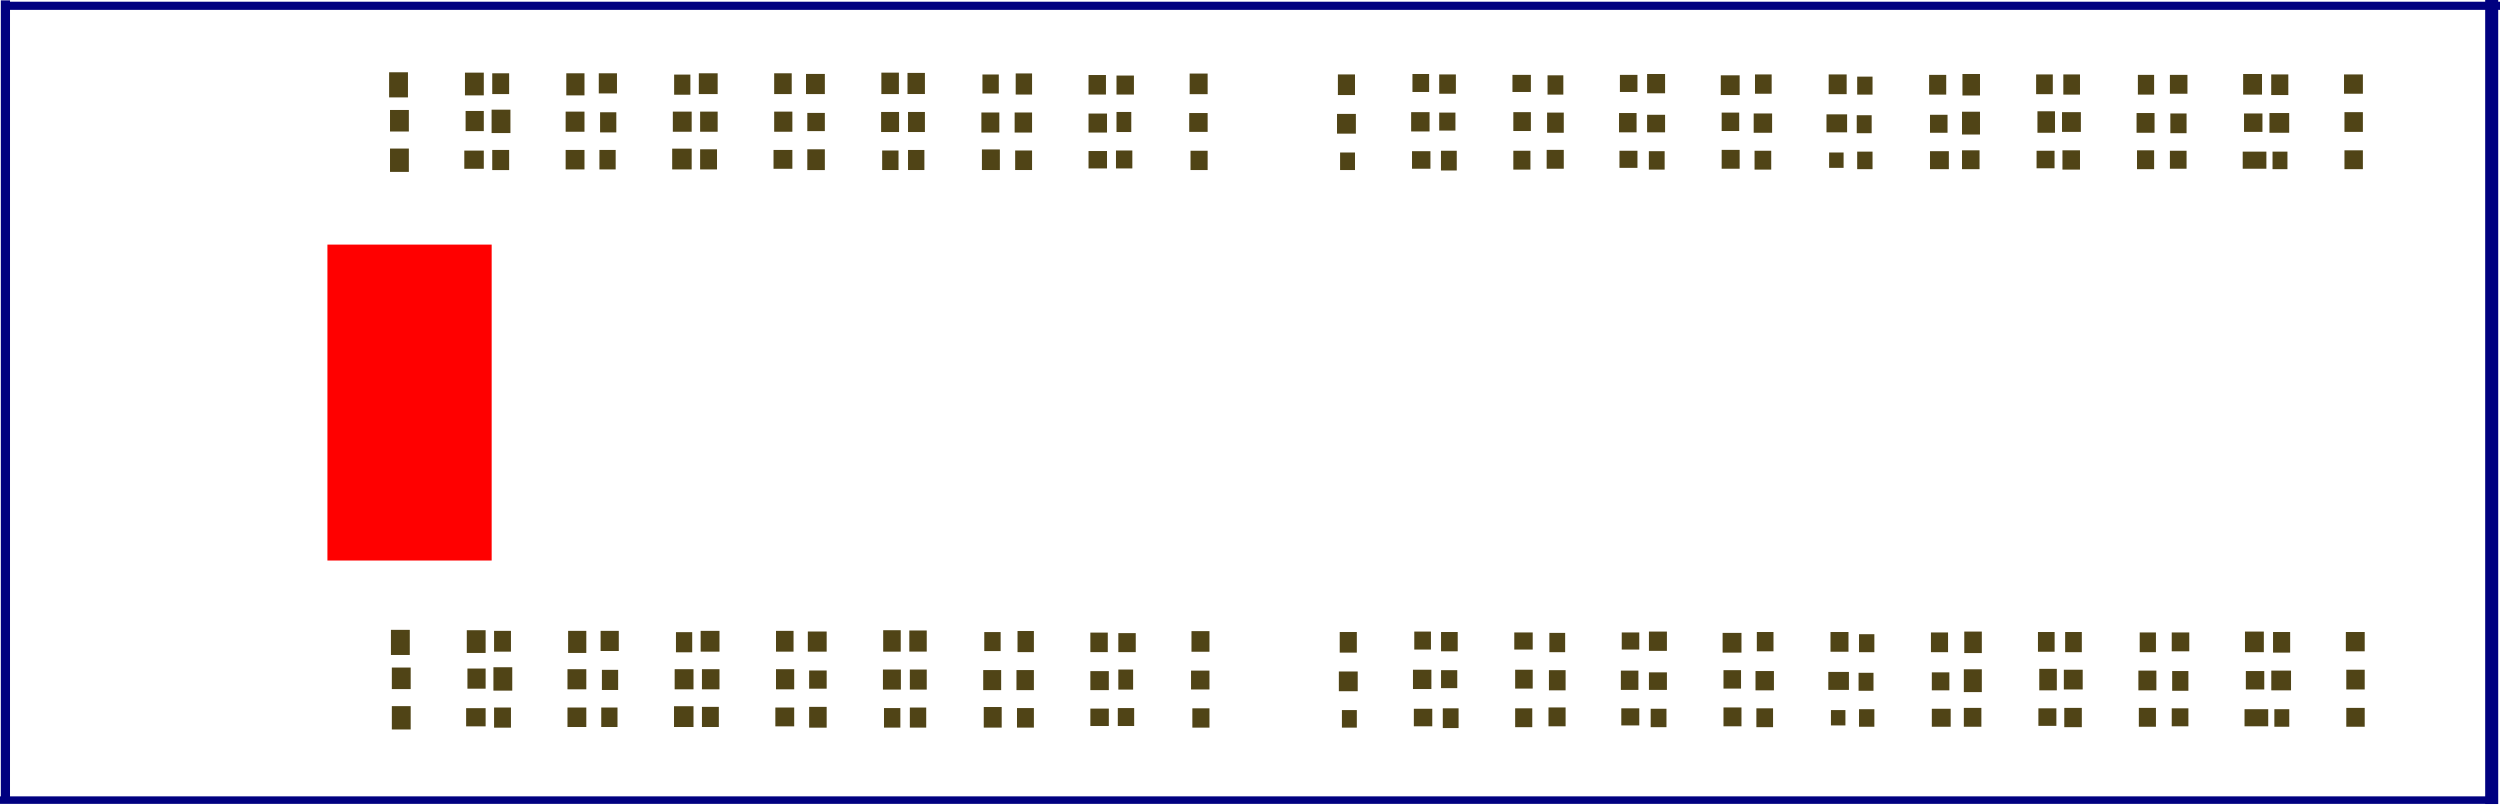
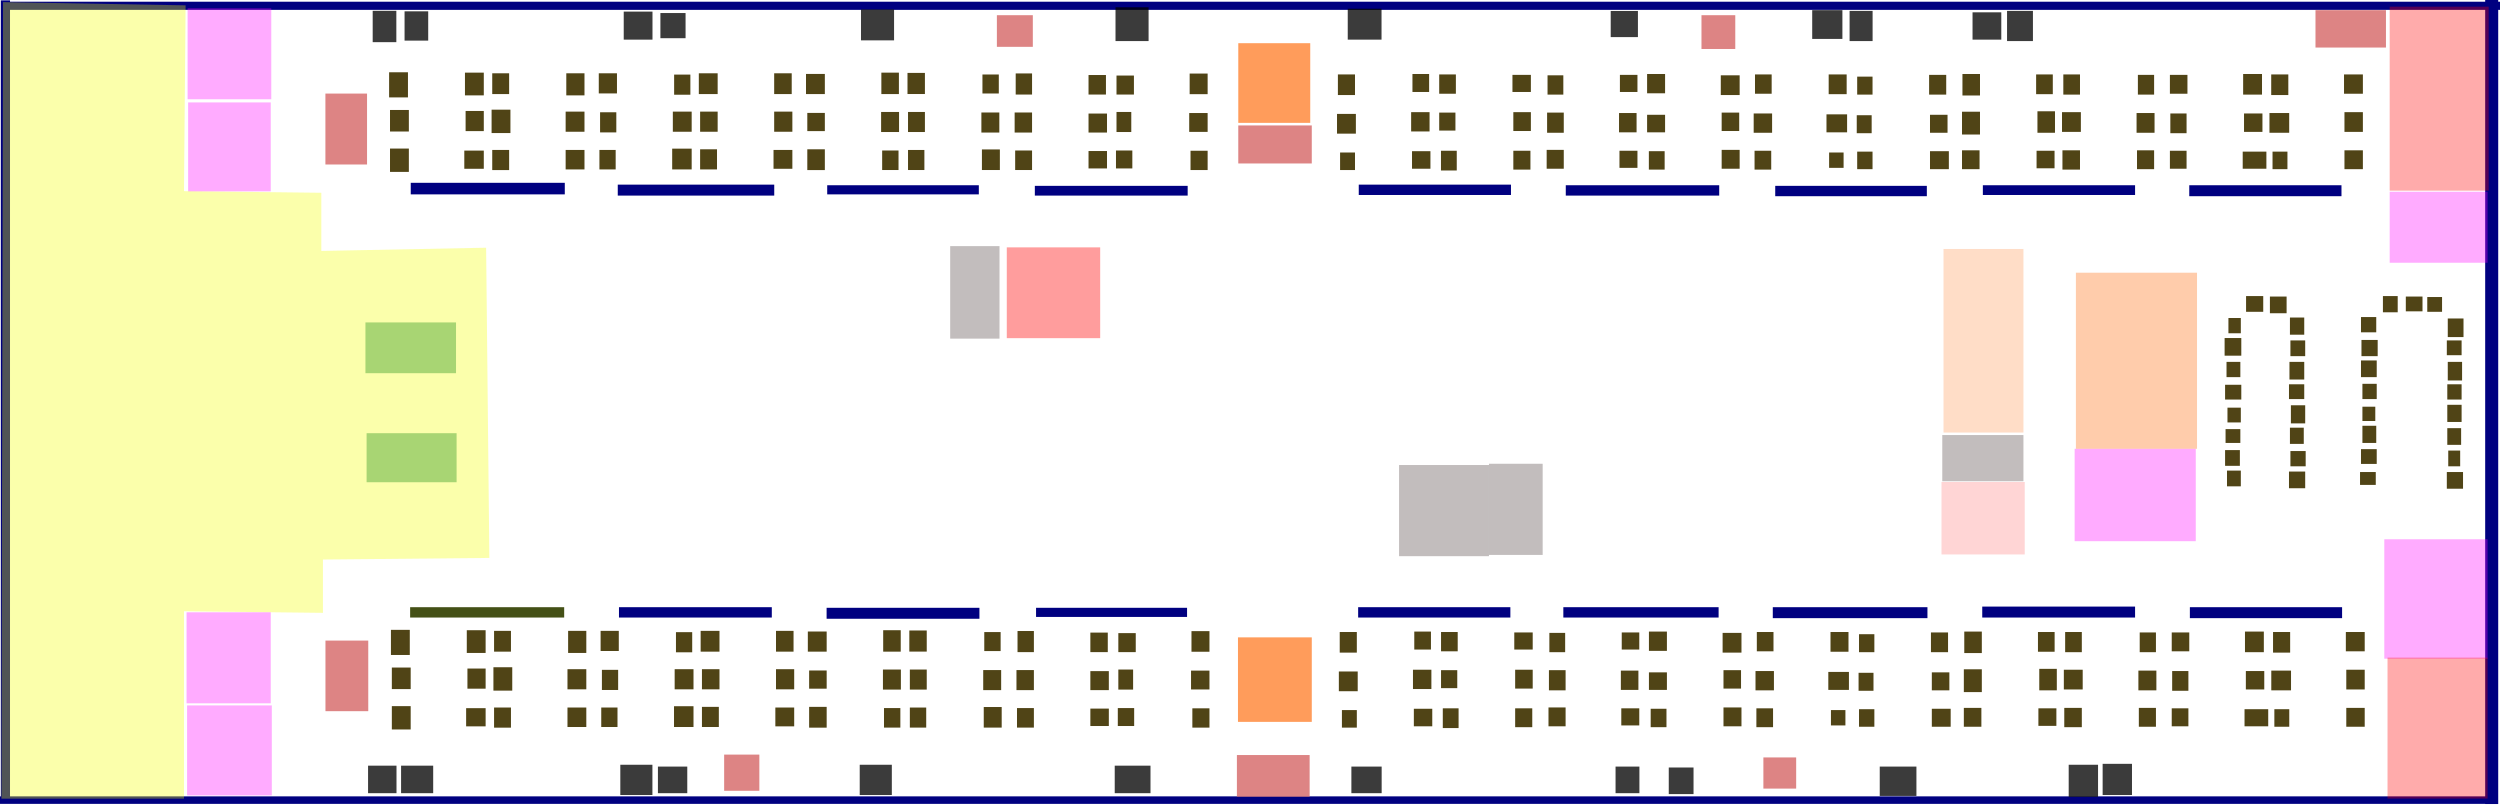
<svg xmlns="http://www.w3.org/2000/svg" version="1.1" id="svg1" width="2999.391" height="964.632" viewBox="0 0 2999.391 964.632">
  <defs id="defs1" />
  <g id="layer1" transform="translate(-386,-309.5576)">
-     <rect style="fill:#504416" id="rect1" width="22.613" height="30.151" x="852.836" y="396.267" />
-     <rect style="fill:#504416" id="rect2" width="22.613" height="25.844" x="853.913" y="441.494" />
-     <rect style="fill:#504416" id="rect3" width="22.613" height="27.997" x="853.913" y="487.797" />
-     <rect style="fill:#ff0000" id="BILIARD" width="197.057" height="379.038" x="778.827" y="603.016" />
-     <rect style="fill:#504416" id="rect4" width="22.602" height="27.278" x="943.834" y="396.706" />
-     <rect style="fill:#504416" id="rect5" width="21.823" height="24.161" x="944.613" y="442.69" />
-     <rect style="fill:#504416" id="rect6" width="23.382" height="21.823" x="943.054" y="490.232" />
-     <rect style="fill:#504416" id="rect7" width="20.264" height="24.94" x="976.568" y="397.486" />
-     <rect style="fill:#504416" id="rect8" width="22.602" height="28.058" x="975.789" y="441.131" />
-     <rect style="fill:#504416" id="rect9" width="20.264" height="24.161" x="976.568" y="489.453" />
-     <rect style="fill:#504416" id="rect10" width="21.823" height="26.499" x="1065.418" y="397.486" />
-     <rect style="fill:#504416" id="rect11" width="22.602" height="24.161" x="1064.638" y="443.469" />
-     <rect style="fill:#504416" id="rect12" width="22.602" height="23.382" x="1064.638" y="489.453" />
-     <rect style="fill:#504416" id="rect13" width="21.823" height="24.161" x="1104.387" y="397.486" />
-     <rect style="fill:#504416" id="rect14" width="19.485" height="24.161" x="1105.946" y="444.249" />
-     <rect style="fill:#504416" id="rect15" width="19.485" height="23.382" x="1105.166" y="489.453" />
-     <rect style="fill:#504416" id="rect16" width="19.485" height="24.161" x="1194.795" y="399.045" />
-     <rect style="fill:#504416" id="rect17" width="22.602" height="24.161" x="1193.237" y="443.469" />
-     <rect style="fill:#504416" id="rect18" width="23.382" height="24.94" x="1192.457" y="487.894" />
-     <rect style="fill:#504416" id="rect19" width="22.602" height="24.94" x="1224.412" y="397.486" />
-     <rect style="fill:#504416" id="rect20" width="21.043" height="24.161" x="1225.971" y="443.469" />
-     <rect style="fill:#504416" id="rect21" width="20.264" height="24.161" x="1225.971" y="488.674" />
-     <rect style="fill:#504416" id="rect22" width="21.043" height="24.94" x="1314.821" y="397.486" />
-     <rect style="fill:#504416" id="rect23" width="21.823" height="24.161" x="1314.821" y="443.469" />
-     <rect style="fill:#504416" id="rect24" width="22.602" height="22.602" x="1314.041" y="489.453" />
-     <rect style="fill:#504416" id="rect25" width="22.602" height="24.161" x="1353.01" y="398.265" />
-     <rect style="fill:#504416" id="rect26" width="21.043" height="21.823" x="1354.569" y="445.028" />
-     <rect style="fill:#504416" id="rect27" width="21.043" height="24.94" x="1354.569" y="488.674" />
-     <rect style="fill:#504416" id="rect28" width="21.043" height="25.72" x="1443.419" y="396.706" />
-     <rect style="fill:#504416" id="rect32" width="21.53" height="24.062" x="1443.115" y="443.889" />
-     <rect style="fill:#504416" id="rect33" width="19.63" height="23.429" x="1444.381" y="490.115" />
-     <rect style="fill:#504416" id="rect34" width="20.896" height="25.329" x="1474.776" y="397.031" />
-     <rect style="fill:#504416" id="rect35" width="20.263" height="24.062" x="1475.409" y="443.889" />
-     <rect style="fill:#504416" id="rect36" width="19.63" height="24.062" x="1475.409" y="489.481" />
-     <rect style="fill:#504416" id="rect37" width="19.63" height="22.796" x="1564.694" y="398.93" />
-     <rect style="fill:#504416" id="rect38" width="21.53" height="24.062" x="1563.427" y="444.522" />
-     <rect style="fill:#504416" id="rect39" width="21.53" height="24.696" x="1564.061" y="488.848" />
+     <rect style="fill:#504416" id="rect1" width="22.613" height="30.151" x="852.836" y="396.267">
+       </rect>
+     <rect style="fill:#504416" id="rect2" width="22.613" height="25.844" x="853.913" y="441.494">
+       </rect>
+     <rect style="fill:#504416" id="rect3" width="22.613" height="27.997" x="853.913" y="487.797">
+       </rect>
+     <rect style="fill:#504416" id="rect4" width="22.602" height="27.278" x="943.834" y="396.706">
+       </rect>
+     <rect style="fill:#504416" id="rect5" width="21.823" height="24.161" x="944.613" y="442.69">
+       </rect>
+     <rect style="fill:#504416" id="rect6" width="23.382" height="21.823" x="943.054" y="490.232">
+       </rect>
+     <rect style="fill:#504416" id="rect7" width="20.264" height="24.94" x="976.568" y="397.486">
+       </rect>
+     <rect style="fill:#504416" id="rect8" width="22.602" height="28.058" x="975.789" y="441.131">
+       </rect>
+     <rect style="fill:#504416" id="rect9" width="20.264" height="24.161" x="976.568" y="489.453">
+       </rect>
+     <rect style="fill:#504416" id="rect10" width="21.823" height="26.499" x="1065.418" y="397.486">
+       </rect>
+     <rect style="fill:#504416" id="rect11" width="22.602" height="24.161" x="1064.638" y="443.469">
+       </rect>
+     <rect style="fill:#504416" id="rect12" width="22.602" height="23.382" x="1064.638" y="489.453">
+       </rect>
+     <rect style="fill:#504416" id="rect13" width="21.823" height="24.161" x="1104.387" y="397.486">
+       </rect>
+     <rect style="fill:#504416" id="rect14" width="19.485" height="24.161" x="1105.946" y="444.249">
+       </rect>
+     <rect style="fill:#504416" id="rect15" width="19.485" height="23.382" x="1105.166" y="489.453">
+       </rect>
+     <rect style="fill:#504416" id="rect16" width="19.485" height="24.161" x="1194.795" y="399.045">
+       </rect>
+     <rect style="fill:#504416" id="rect17" width="22.602" height="24.161" x="1193.237" y="443.469">
+       </rect>
+     <rect style="fill:#504416" id="rect18" width="23.382" height="24.94" x="1192.457" y="487.894">
+       </rect>
+     <rect style="fill:#504416" id="rect19" width="22.602" height="24.94" x="1224.412" y="397.486">
+       </rect>
+     <rect style="fill:#504416" id="rect20" width="21.043" height="24.161" x="1225.971" y="443.469">
+       </rect>
+     <rect style="fill:#504416" id="rect21" width="20.264" height="24.161" x="1225.971" y="488.674">
+       </rect>
+     <rect style="fill:#504416" id="rect22" width="21.043" height="24.94" x="1314.821" y="397.486">
+       </rect>
+     <rect style="fill:#504416" id="rect23" width="21.823" height="24.161" x="1314.821" y="443.469">
+       </rect>
+     <rect style="fill:#504416" id="rect24" width="22.602" height="22.602" x="1314.041" y="489.453">
+       </rect>
+     <rect style="fill:#504416" id="rect25" width="22.602" height="24.161" x="1353.01" y="398.265">
+       </rect>
+     <rect style="fill:#504416" id="rect26" width="21.043" height="21.823" x="1354.569" y="445.028">
+       </rect>
+     <rect style="fill:#504416" id="rect27" width="21.043" height="24.94" x="1354.569" y="488.674">
+       </rect>
+     <rect style="fill:#504416" id="rect28" width="21.043" height="25.72" x="1443.419" y="396.706">
+       </rect>
+     <rect style="fill:#504416" id="rect32" width="21.53" height="24.062" x="1443.115" y="443.889">
+       </rect>
+     <rect style="fill:#504416" id="rect33" width="19.63" height="23.429" x="1444.381" y="490.115">
+       </rect>
+     <rect style="fill:#504416" id="rect34" width="20.896" height="25.329" x="1474.776" y="397.031">
+       </rect>
+     <rect style="fill:#504416" id="rect35" width="20.263" height="24.062" x="1475.409" y="443.889">
+       </rect>
+     <rect style="fill:#504416" id="rect36" width="19.63" height="24.062" x="1475.409" y="489.481">
+       </rect>
+     <rect style="fill:#504416" id="rect37" width="19.63" height="22.796" x="1564.694" y="398.93">
+       </rect>
+     <rect style="fill:#504416" id="rect38" width="21.53" height="24.062" x="1563.427" y="444.522">
+       </rect>
+     <rect style="fill:#504416" id="rect39" width="21.53" height="24.696" x="1564.061" y="488.848">
+       </rect>
    <rect style="fill:#504416" id="rect40" width="19.63" height="25.329" x="1604.587" y="397.664" />
    <rect style="fill:#504416" id="rect41" width="20.896" height="24.062" x="1603.32" y="444.522" />
    <rect style="fill:#504416" id="rect42" width="20.263" height="23.429" x="1603.954" y="490.115" />
    <rect style="fill:#504416" id="rect43" width="20.896" height="23.429" x="1691.972" y="399.564" />
    <rect style="fill:#504416" id="rect44" width="20.896" height="22.796" x="1725.532" y="400.197" />
    <rect style="fill:#504416" id="rect45" width="17.73" height="24.062" x="1725.532" y="443.889" />
    <rect style="fill:#504416" id="rect46" width="22.163" height="22.796" x="1691.972" y="445.789" />
    <rect style="fill:#504416" id="rect47" width="22.163" height="20.896" x="1691.972" y="490.748" />
    <rect style="fill:#504416" id="rect48" width="19.63" height="21.53" x="1724.899" y="490.115" />
    <rect style="fill:#504416" id="rect52" width="21.574" height="24.731" x="1813.291" y="397.809" />
    <rect style="fill:#504416" id="rect53" width="22.1" height="22.627" x="1812.765" y="445.167" />
    <rect style="fill:#504416" id="rect54" width="20.522" height="23.153" x="1814.344" y="490.42" />
    <rect style="fill:#504416" id="rect55" width="20.522" height="24.731" x="1991.148" y="398.861" />
    <rect style="fill:#504416" id="rect56" width="22.627" height="23.679" x="1990.095" y="446.219" />
    <rect style="fill:#504416" id="rect57" width="17.891" height="21.048" x="1993.779" y="492.525" />
    <rect style="fill:#504416" id="rect58" width="19.996" height="21.574" x="2080.602" y="398.335" />
    <rect style="fill:#504416" id="rect59" width="22.1" height="23.153" x="2079.023" y="444.114" />
    <rect style="fill:#504416" id="rect60" width="19.469" height="21.574" x="2112.7" y="444.641" />
    <rect style="fill:#504416" id="rect61" width="19.996" height="23.153" x="2112.7" y="398.861" />
    <rect style="fill:#504416" id="rect62" width="22.1" height="21.048" x="2080.076" y="490.946" />
    <rect style="fill:#504416" id="rect63" width="18.943" height="23.679" x="2114.805" y="490.42" />
    <rect style="fill:#504416" id="rect64" width="22.1" height="20.522" x="2200.576" y="399.387" />
    <rect style="fill:#504416" id="rect65" width="21.048" height="22.627" x="2201.628" y="444.114" />
    <rect style="fill:#504416" id="rect66" width="20.522" height="22.627" x="2201.628" y="490.42" />
    <rect style="fill:#504416" id="rect67" width="18.943" height="23.153" x="2242.672" y="399.913" />
    <rect style="fill:#504416" id="rect68" width="19.996" height="24.205" x="2242.146" y="444.641" />
    <rect style="fill:#504416" id="rect69" width="20.522" height="22.627" x="2241.62" y="489.368" />
    <rect style="fill:#504416" id="rect70" width="21.048" height="20.522" x="2329.495" y="399.387" />
    <rect style="fill:#504416" id="rect71" width="21.048" height="23.153" x="2328.443" y="445.167" />
    <rect style="fill:#504416" id="rect72" width="21.574" height="20.522" x="2328.969" y="490.42" />
    <rect style="fill:#504416" id="rect73" width="21.574" height="23.153" x="2362.12" y="398.335" />
    <rect style="fill:#504416" id="rect74" width="21.574" height="21.048" x="2362.12" y="447.272" />
    <rect style="fill:#504416" id="rect75" width="18.943" height="22.1" x="2364.225" y="490.946" />
    <rect style="fill:#504416" id="rect76" width="22.627" height="23.679" x="2450.522" y="399.913" />
    <rect style="fill:#504416" id="rect77" width="21.048" height="22.1" x="2451.574" y="444.641" />
    <rect style="fill:#504416" id="rect78" width="21.574" height="22.627" x="2451.574" y="489.368" />
    <rect style="fill:#504416" id="rect79" width="19.996" height="23.153" x="2491.565" y="398.861" />
    <rect style="fill:#504416" id="rect80" width="22.1" height="23.153" x="2489.987" y="445.693" />
    <rect style="fill:#504416" id="rect81" width="19.996" height="22.627" x="2491.039" y="490.42" />
    <rect style="fill:#504416" id="rect82" width="21.574" height="23.679" x="2579.968" y="398.861" />
    <rect style="fill:#504416" id="rect83" width="24.731" height="21.574" x="2577.336" y="446.745" />
    <rect style="fill:#504416" id="rect84" width="17.365" height="18.417" x="2580.494" y="492.525" />
    <rect style="fill:#504416" id="rect85" width="18.417" height="21.574" x="2614.171" y="401.492" />
    <rect style="fill:#504416" id="rect86" width="17.891" height="21.574" x="2613.644" y="447.798" />
    <rect style="fill:#504416" id="rect87" width="18.417" height="21.048" x="2614.171" y="491.472" />
    <rect style="fill:#504416" id="rect88" width="20.522" height="23.679" x="2700.468" y="399.387" />
    <rect style="fill:#504416" id="rect89" width="21.048" height="21.574" x="2701.52" y="447.272" />
    <rect style="fill:#504416" id="rect90" width="22.627" height="21.574" x="2701.52" y="490.946" />
    <rect style="fill:#504416" id="rect91" width="21.048" height="25.784" x="2740.459" y="398.335" />
    <rect style="fill:#504416" id="rect92" width="21.574" height="27.362" x="2739.933" y="443.588" />
    <rect style="fill:#504416" id="rect93" width="21.048" height="22.627" x="2739.933" y="489.894" />
    <rect style="fill:#504416" id="rect94" width="19.996" height="23.679" x="2828.861" y="398.861" />
    <rect style="fill:#504416" id="rect95" width="21.048" height="25.784" x="2830.439" y="443.062" />
    <rect style="fill:#504416" id="rect96" width="21.574" height="21.048" x="2829.387" y="490.42" />
    <rect style="fill:#504416" id="rect97" width="19.996" height="24.205" x="2861.485" y="398.861" />
    <rect style="fill:#504416" id="rect98" width="22.627" height="23.679" x="2859.907" y="444.114" />
    <rect style="fill:#504416" id="rect99" width="21.048" height="23.153" x="2860.433" y="489.894" />
    <rect style="fill:#504416" id="rect100" width="19.469" height="23.679" x="2950.94" y="399.387" />
    <rect style="fill:#504416" id="rect101" width="21.574" height="23.679" x="2949.361" y="445.167" />
    <rect style="fill:#504416" id="rect102" width="20.522" height="22.627" x="2949.887" y="489.894" />
    <rect style="fill:#504416" id="rect103" width="21.048" height="22.627" x="2989.352" y="399.387" />
    <rect style="fill:#504416" id="rect104" width="19.469" height="23.679" x="2989.879" y="445.693" />
    <rect style="fill:#504416" id="rect105" width="19.996" height="21.574" x="2989.352" y="490.42" />
-     <rect style="fill:#504416" id="rect106" width="22.627" height="24.731" x="3077.228" y="398.335" />
-     <rect style="fill:#504416" id="rect107" width="22.1" height="22.1" x="3078.28" y="445.693" />
-     <rect style="fill:#504416" id="rect108" width="20.522" height="24.731" x="3110.905" y="398.861" />
-     <rect style="fill:#504416" id="rect109" width="23.679" height="23.679" x="3108.8" y="445.167" />
-     <rect style="fill:#504416" id="rect110" width="28.415" height="20.522" x="3076.702" y="491.472" />
-     <rect style="fill:#504416" id="rect111" width="17.891" height="21.048" x="3112.484" y="491.472" />
+     <rect style="fill:#504416" id="rect106" width="22.627" height="24.731" x="3077.228" y="398.335">
+       </rect>
+     <rect style="fill:#504416" id="rect107" width="22.1" height="22.1" x="3078.28" y="445.693">
+       </rect>
+     <rect style="fill:#504416" id="rect108" width="20.522" height="24.731" x="3110.905" y="398.861">
+       </rect>
+     <rect style="fill:#504416" id="rect109" width="23.679" height="23.679" x="3108.8" y="445.167">
+       </rect>
+     <rect style="fill:#504416" id="rect110" width="28.415" height="20.522" x="3076.702" y="491.472">
+       </rect>
+     <rect style="fill:#504416" id="rect111" width="17.891" height="21.048" x="3112.484" y="491.472">
+       </rect>
    <rect style="fill:#504416" id="rect112" width="22.627" height="23.153" x="3198.255" y="398.861" />
    <rect style="fill:#504416" id="rect113" width="22.1" height="23.679" x="3198.781" y="444.114" />
    <rect style="fill:#504416" id="rect114" width="22.1" height="22.627" x="3198.781" y="489.894" />
-     <rect style="fill:#504416" id="rect115" width="22.613" height="30.151" x="855.03" y="1065.221" />
-     <rect style="fill:#504416" id="rect116" width="22.613" height="25.844" x="856.106" y="1110.447" />
-     <rect style="fill:#504416" id="rect117" width="22.613" height="27.997" x="856.106" y="1156.75" />
-     <rect style="fill:#504416" id="rect118" width="22.602" height="27.278" x="946.027" y="1065.66" />
-     <rect style="fill:#504416" id="rect119" width="21.823" height="24.161" x="946.807" y="1111.644" />
-     <rect style="fill:#504416" id="rect120" width="23.382" height="21.823" x="945.248" y="1159.186" />
+     <rect style="fill:#504416" id="rect115" width="22.613" height="30.151" x="855.03" y="1065.221">
+       </rect>
+     <rect style="fill:#504416" id="rect116" width="22.613" height="25.844" x="856.106" y="1110.447">
+       </rect>
+     <rect style="fill:#504416" id="rect117" width="22.613" height="27.997" x="856.106" y="1156.75">
+       </rect>
+     <rect style="fill:#504416" id="rect118" width="22.602" height="27.278" x="946.027" y="1065.66">
+       </rect>
+     <rect style="fill:#504416" id="rect119" width="21.823" height="24.161" x="946.807" y="1111.644">
+       </rect>
+     <rect style="fill:#504416" id="rect120" width="23.382" height="21.823" x="945.248" y="1159.186">
+       </rect>
    <rect style="fill:#504416" id="rect121" width="20.264" height="24.94" x="978.761" y="1066.44" />
    <rect style="fill:#504416" id="rect122" width="22.602" height="28.058" x="977.982" y="1110.085" />
    <rect style="fill:#504416" id="rect123" width="20.264" height="24.161" x="978.761" y="1158.407" />
    <rect style="fill:#504416" id="rect124" width="21.823" height="26.499" x="1067.611" y="1066.44" />
    <rect style="fill:#504416" id="rect125" width="22.602" height="24.161" x="1066.832" y="1112.423" />
    <rect style="fill:#504416" id="rect126" width="22.602" height="23.382" x="1066.832" y="1158.407" />
    <rect style="fill:#504416" id="rect127" width="21.823" height="24.161" x="1106.58" y="1066.44" />
    <rect style="fill:#504416" id="rect128" width="19.485" height="24.161" x="1108.139" y="1113.203" />
    <rect style="fill:#504416" id="rect129" width="19.485" height="23.382" x="1107.36" y="1158.407" />
    <rect style="fill:#504416" id="rect130" width="19.485" height="24.161" x="1196.989" y="1067.998" />
    <rect style="fill:#504416" id="rect131" width="22.602" height="24.161" x="1195.43" y="1112.423" />
    <rect style="fill:#504416" id="rect132" width="23.382" height="24.94" x="1194.651" y="1156.848" />
    <rect style="fill:#504416" id="rect133" width="22.602" height="24.94" x="1226.605" y="1066.44" />
    <rect style="fill:#504416" id="rect134" width="21.043" height="24.161" x="1228.164" y="1112.423" />
    <rect style="fill:#504416" id="rect135" width="20.264" height="24.161" x="1228.164" y="1157.628" />
    <rect style="fill:#504416" id="rect136" width="21.043" height="24.94" x="1317.014" y="1066.44" />
    <rect style="fill:#504416" id="rect137" width="21.823" height="24.161" x="1317.014" y="1112.423" />
    <rect style="fill:#504416" id="rect138" width="22.602" height="22.602" x="1316.235" y="1158.407" />
    <rect style="fill:#504416" id="rect139" width="22.602" height="24.161" x="1355.204" y="1067.219" />
    <rect style="fill:#504416" id="rect140" width="21.043" height="21.823" x="1356.763" y="1113.982" />
    <rect style="fill:#504416" id="rect141" width="21.043" height="24.94" x="1356.763" y="1157.628" />
    <rect style="fill:#504416" id="rect142" width="21.043" height="25.72" x="1445.612" y="1065.66" />
    <rect style="fill:#504416" id="rect143" width="21.53" height="24.062" x="1445.308" y="1112.843" />
    <rect style="fill:#504416" id="rect144" width="19.63" height="23.429" x="1446.575" y="1159.068" />
    <rect style="fill:#504416" id="rect145" width="20.896" height="25.329" x="1476.969" y="1065.985" />
    <rect style="fill:#504416" id="rect146" width="20.263" height="24.062" x="1477.602" y="1112.843" />
    <rect style="fill:#504416" id="rect147" width="19.63" height="24.062" x="1477.602" y="1158.435" />
    <rect style="fill:#504416" id="rect148" width="19.63" height="22.796" x="1566.887" y="1067.884" />
    <rect style="fill:#504416" id="rect149" width="21.53" height="24.062" x="1565.62" y="1113.476" />
    <rect style="fill:#504416" id="rect150" width="21.53" height="24.696" x="1566.254" y="1157.802" />
    <rect style="fill:#504416" id="rect151" width="19.63" height="25.329" x="1606.78" y="1066.618" />
    <rect style="fill:#504416" id="rect152" width="20.896" height="24.062" x="1605.514" y="1113.476" />
    <rect style="fill:#504416" id="rect153" width="20.263" height="23.429" x="1606.147" y="1159.068" />
    <rect style="fill:#504416" id="rect154" width="20.896" height="23.429" x="1694.165" y="1068.517" />
    <rect style="fill:#504416" id="rect155" width="20.896" height="22.796" x="1727.726" y="1069.151" />
    <rect style="fill:#504416" id="rect156" width="17.73" height="24.062" x="1727.726" y="1112.843" />
    <rect style="fill:#504416" id="rect157" width="22.163" height="22.796" x="1694.165" y="1114.743" />
    <rect style="fill:#504416" id="rect158" width="22.163" height="20.896" x="1694.165" y="1159.702" />
    <rect style="fill:#504416" id="rect159" width="19.63" height="21.53" x="1727.092" y="1159.068" />
    <rect style="fill:#504416" id="rect160" width="21.574" height="24.731" x="1815.485" y="1066.763" />
    <rect style="fill:#504416" id="rect161" width="22.1" height="22.627" x="1814.958" y="1114.121" />
    <rect style="fill:#504416" id="rect162" width="20.522" height="23.153" x="1816.537" y="1159.374" />
    <rect style="fill:#504416" id="rect163" width="20.522" height="24.731" x="1993.341" y="1067.815" />
    <rect style="fill:#504416" id="rect164" width="22.627" height="23.679" x="1992.289" y="1115.173" />
    <rect style="fill:#504416" id="rect165" width="17.891" height="21.048" x="1995.972" y="1161.479" />
    <rect style="fill:#504416" id="rect166" width="19.996" height="21.574" x="2082.795" y="1067.289" />
    <rect style="fill:#504416" id="rect167" width="22.1" height="23.153" x="2081.217" y="1113.068" />
    <rect style="fill:#504416" id="rect168" width="19.469" height="21.574" x="2114.894" y="1113.594" />
    <rect style="fill:#504416" id="rect169" width="19.996" height="23.153" x="2114.894" y="1067.815" />
    <rect style="fill:#504416" id="rect170" width="22.1" height="21.048" x="2082.269" y="1159.9" />
    <rect style="fill:#504416" id="rect171" width="18.943" height="23.679" x="2116.998" y="1159.374" />
    <rect style="fill:#504416" id="rect172" width="22.1" height="20.522" x="2202.769" y="1068.341" />
    <rect style="fill:#504416" id="rect173" width="21.048" height="22.627" x="2203.822" y="1113.068" />
    <rect style="fill:#504416" id="rect174" width="20.522" height="22.627" x="2203.822" y="1159.374" />
    <rect style="fill:#504416" id="rect175" width="18.943" height="23.153" x="2244.865" y="1068.867" />
    <rect style="fill:#504416" id="rect176" width="19.996" height="24.205" x="2244.339" y="1113.594" />
    <rect style="fill:#504416" id="rect177" width="20.522" height="22.627" x="2243.813" y="1158.322" />
    <rect style="fill:#504416" id="rect178" width="21.048" height="20.522" x="2331.689" y="1068.341" />
    <rect style="fill:#504416" id="rect179" width="21.048" height="23.153" x="2330.636" y="1114.121" />
    <rect style="fill:#504416" id="rect180" width="21.574" height="20.522" x="2331.163" y="1159.374" />
    <rect style="fill:#504416" id="rect181" width="21.574" height="23.153" x="2364.313" y="1067.289" />
    <rect style="fill:#504416" id="rect182" width="21.574" height="21.048" x="2364.313" y="1116.226" />
    <rect style="fill:#504416" id="rect183" width="18.943" height="22.1" x="2366.418" y="1159.9" />
    <rect style="fill:#504416" id="rect184" width="22.627" height="23.679" x="2452.715" y="1068.867" />
    <rect style="fill:#504416" id="rect185" width="21.048" height="22.1" x="2453.768" y="1113.594" />
    <rect style="fill:#504416" id="rect186" width="21.574" height="22.627" x="2453.768" y="1158.322" />
    <rect style="fill:#504416" id="rect187" width="19.996" height="23.153" x="2493.759" y="1067.815" />
    <rect style="fill:#504416" id="rect188" width="22.1" height="23.153" x="2492.18" y="1114.647" />
    <rect style="fill:#504416" id="rect189" width="19.996" height="22.627" x="2493.233" y="1159.374" />
    <rect style="fill:#504416" id="rect190" width="21.574" height="23.679" x="2582.161" y="1067.815" />
    <rect style="fill:#504416" id="rect191" width="24.731" height="21.574" x="2579.53" y="1115.699" />
    <rect style="fill:#504416" id="rect192" width="17.365" height="18.417" x="2582.687" y="1161.479" />
    <rect style="fill:#504416" id="rect193" width="18.417" height="21.574" x="2616.364" y="1070.446" />
    <rect style="fill:#504416" id="rect194" width="17.891" height="21.574" x="2615.838" y="1116.752" />
    <rect style="fill:#504416" id="rect195" width="18.417" height="21.048" x="2616.364" y="1160.426" />
    <rect style="fill:#504416" id="rect196" width="20.522" height="23.679" x="2702.661" y="1068.341" />
    <rect style="fill:#504416" id="rect197" width="21.048" height="21.574" x="2703.713" y="1116.226" />
    <rect style="fill:#504416" id="rect198" width="22.627" height="21.574" x="2703.713" y="1159.9" />
    <rect style="fill:#504416" id="rect199" width="21.048" height="25.784" x="2742.652" y="1067.289" />
    <rect style="fill:#504416" id="rect200" width="21.574" height="27.362" x="2742.126" y="1112.542" />
    <rect style="fill:#504416" id="rect201" width="21.048" height="22.627" x="2742.126" y="1158.848" />
-     <rect style="fill:#504416" id="rect202" width="19.996" height="23.679" x="2831.054" y="1067.815" />
-     <rect style="fill:#504416" id="rect203" width="21.048" height="25.784" x="2832.633" y="1112.016" />
-     <rect style="fill:#504416" id="rect204" width="21.574" height="21.048" x="2831.581" y="1159.374" />
-     <rect style="fill:#504416" id="rect205" width="19.996" height="24.205" x="2863.679" y="1067.815" />
+     <rect style="fill:#504416" id="rect202" width="19.996" height="23.679" x="2831.054" y="1067.815">
+       </rect>
+     <rect style="fill:#504416" id="rect203" width="21.048" height="25.784" x="2832.633" y="1112.016">
+       </rect>
+     <rect style="fill:#504416" id="rect204" width="21.574" height="21.048" x="2831.581" y="1159.374">
+       </rect>
+     <rect style="fill:#504416" id="rect205" width="19.996" height="24.205" x="2863.679" y="1067.815">
+       </rect>
    <rect style="fill:#504416" id="rect206" width="22.627" height="23.679" x="2862.1" y="1113.068" />
    <rect style="fill:#504416" id="rect207" width="21.048" height="23.153" x="2862.626" y="1158.848" />
    <rect style="fill:#504416" id="rect208" width="19.469" height="23.679" x="2953.133" y="1068.341" />
-     <rect style="fill:#504416" id="rect209" width="21.574" height="23.679" x="2951.554" y="1114.121" />
-     <rect style="fill:#504416" id="rect210" width="20.522" height="22.627" x="2952.081" y="1158.848" />
-     <rect style="fill:#504416" id="rect211" width="21.048" height="22.627" x="2991.546" y="1068.341" />
-     <rect style="fill:#504416" id="rect212" width="19.469" height="23.679" x="2992.072" y="1114.647" />
+     <rect style="fill:#504416" id="rect209" width="21.574" height="23.679" x="2951.554" y="1114.121">
+       </rect>
+     <rect style="fill:#504416" id="rect210" width="20.522" height="22.627" x="2952.081" y="1158.848">
+       </rect>
+     <rect style="fill:#504416" id="rect211" width="21.048" height="22.627" x="2991.546" y="1068.341">
+       </rect>
+     <rect style="fill:#504416" id="rect212" width="19.469" height="23.679" x="2992.072" y="1114.647">
+       </rect>
    <rect style="fill:#504416" id="rect213" width="19.996" height="21.574" x="2991.546" y="1159.374" />
-     <rect style="fill:#504416" id="rect214" width="22.627" height="24.731" x="3079.422" y="1067.289" />
-     <rect style="fill:#504416" id="rect215" width="22.1" height="22.1" x="3080.474" y="1114.647" />
-     <rect style="fill:#504416" id="rect216" width="20.522" height="24.731" x="3113.098" y="1067.815" />
-     <rect style="fill:#504416" id="rect217" width="23.679" height="23.679" x="3110.994" y="1114.121" />
-     <rect style="fill:#504416" id="rect218" width="28.415" height="20.522" x="3078.895" y="1160.426" />
-     <rect style="fill:#504416" id="rect219" width="17.891" height="21.048" x="3114.677" y="1160.426" />
-     <rect style="fill:#504416" id="rect220" width="22.627" height="23.153" x="3200.448" y="1067.815" />
-     <rect style="fill:#504416" id="rect221" width="22.1" height="23.679" x="3200.974" y="1113.068" />
-     <rect style="fill:#504416" id="rect222" width="22.1" height="22.627" x="3200.974" y="1158.848" />
+     <rect style="fill:#504416" id="rect214" width="22.627" height="24.731" x="3079.422" y="1067.289">
+       </rect>
+     <rect style="fill:#504416" id="rect215" width="22.1" height="22.1" x="3080.474" y="1114.647">
+       </rect>
+     <rect style="fill:#504416" id="rect216" width="20.522" height="24.731" x="3113.098" y="1067.815">
+       </rect>
+     <rect style="fill:#504416" id="rect217" width="23.679" height="23.679" x="3110.994" y="1114.121">
+       </rect>
+     <rect style="fill:#504416" id="rect218" width="28.415" height="20.522" x="3078.895" y="1160.426">
+       </rect>
+     <rect style="fill:#504416" id="rect219" width="17.891" height="21.048" x="3114.677" y="1160.426">
+       </rect>
+     <rect style="fill:#504416" id="rect220" width="22.627" height="23.153" x="3200.448" y="1067.815">
+       </rect>
+     <rect style="fill:#504416" id="rect221" width="22.1" height="23.679" x="3200.974" y="1113.068">
+       </rect>
+     <rect style="fill:#504416" id="rect222" width="22.1" height="22.627" x="3200.974" y="1158.848">
+       </rect>
    <rect style="fill:#000080" id="rect223" width="2996.749" height="9.777" x="388.641" y="311.613" />
    <rect style="fill:#000080;stroke-width:1.286" id="rect224" width="15.634" height="964.632" x="3367.612" y="309.558" />
    <rect style="fill:#000080;stroke-width:2.483" id="rect225" width="2996" height="9" x="386" y="1265" />
    <rect style="fill:#000080;stroke-width:2.461" id="rect226" width="11" height="963" x="387" y="310" />
+     <rect style="fill:#504416" id="rect227" width="20.595" height="18.879" x="3080.735" y="664.775">
+       </rect>
+     <rect style="fill:#504416" id="rect228" width="20.023" height="20.023" x="3109.34" y="665.347">
+       </rect>
+     <rect style="fill:#504416" id="rect229" width="17.163" height="20.595" x="3133.368" y="690.519">
+       </rect>
+     <rect style="fill:#504416" id="rect230" width="17.735" height="18.879" x="3133.94" y="717.98">
+       </rect>
+     <rect style="fill:#504416" id="rect231" width="17.735" height="21.168" x="3132.796" y="743.724">
+       </rect>
+     <rect style="fill:#504416" id="rect232" width="18.307" height="17.735" x="3132.224" y="770.613">
+       </rect>
+     <rect style="fill:#504416" id="rect233" width="17.163" height="21.74" x="3134.512" y="795.785">
+       </rect>
+     <rect style="fill:#504416" id="rect234" width="16.591" height="19.451" x="3133.368" y="822.674" />
+     <rect style="fill:#504416" id="rect235" width="18.307" height="18.307" x="3133.94" y="850.706" />
+     <rect style="fill:#504416" id="rect236" width="19.451" height="20.023" x="3132.224" y="875.306" />
+     <rect style="fill:#504416" id="rect237" width="14.874" height="18.307" x="3059.568" y="691.092" />
+     <rect style="fill:#504416" id="rect238" width="20.023" height="21.168" x="3054.991" y="715.12" />
+     <rect style="fill:#504416" id="rect239" width="16.591" height="18.307" x="3057.279" y="743.724" />
+     <rect style="fill:#504416" id="rect240" width="19.451" height="17.735" x="3055.563" y="771.185" />
+     <rect style="fill:#504416" id="rect241" width="16.019" height="17.735" x="3058.424" y="798.646" />
+     <rect style="fill:#504416" id="rect242" width="17.735" height="16.591" x="3056.135" y="824.39" />
+     <rect style="fill:#504416" id="rect243" width="17.735" height="18.879" x="3055.563" y="849.562" />
+     <rect style="fill:#504416" id="rect244" width="16.591" height="18.879" x="3057.851" y="874.162" />
+     <rect style="fill:#504416" id="rect245" width="18.307" height="18.307" x="3218.61" y="689.947">
+       </rect>
+     <rect style="fill:#504416" id="rect246" width="17.735" height="19.451" x="3244.927" y="664.775">
+       </rect>
+     <rect style="fill:#504416" id="rect247" width="20.023" height="17.735" x="3272.387" y="665.347">
+       </rect>
+     <rect style="fill:#504416" id="rect248" width="17.735" height="17.735" x="3298.132" y="665.919">
+       </rect>
+     <rect style="fill:#504416" id="rect249" width="18.879" height="22.312" x="3322.732" y="691.664">
+       </rect>
+     <rect style="fill:#504416" id="rect250" width="17.735" height="17.735" x="3321.587" y="717.98">
+       </rect>
+     <rect style="fill:#504416" id="rect251" width="17.163" height="22.312" x="3322.732" y="743.724">
+       </rect>
+     <rect style="fill:#504416" id="rect252" width="17.163" height="18.307" x="3322.16" y="770.613" />
+     <rect style="fill:#504416" id="rect253" width="17.163" height="20.595" x="3322.16" y="795.213" />
+     <rect style="fill:#504416" id="rect254" width="16.591" height="20.023" x="3322.16" y="823.246" />
+     <rect style="fill:#504416" id="rect255" width="14.302" height="18.879" x="3323.304" y="850.134" />
+     <rect style="fill:#504416" id="rect256" width="19.451" height="20.023" x="3321.587" y="875.878" />
+     <rect style="fill:#504416" id="rect257" width="18.879" height="15.447" x="3217.466" y="875.878" />
+     <rect style="fill:#504416" id="rect258" width="18.879" height="17.735" x="3218.61" y="848.418" />
+     <rect style="fill:#504416" id="rect259" width="16.591" height="20.595" x="3220.327" y="820.385" />
+     <rect style="fill:#504416" id="rect260" width="15.447" height="17.163" x="3220.327" y="797.501" />
+     <rect style="fill:#504416" id="rect261" width="17.163" height="18.307" x="3220.327" y="770.041" />
+     <rect style="fill:#504416" id="rect262" width="18.879" height="20.023" x="3218.61" y="742.008">
+       </rect>
+     <rect style="fill:#504416" id="rect263" width="19.451" height="19.451" x="3219.182" y="717.408">
+       </rect>
+     <path style="fill:#f5ff00;fill-opacity:0.329" d="m 389.633,312.094 219.047,3.877 -1.938,222.924 164.77,1.938 v 69.785 l 197.724,-3.877 3.877,372.186 -199.662,1.938 v 63.97 l -166.708,-1.938 v 224.863 H 387.694 Z" id="path266">
+       </path>
+     <rect style="fill:#008000;fill-opacity:0.329" id="rect266" width="108.68" height="60.916" x="824.443" y="696.381">
+       </rect>
+     <rect style="fill:#008000;fill-opacity:0.329" id="rect267" width="107.988" height="58.839" x="825.828" y="829.289">
+       </rect>
+     <rect style="fill:#ff00ff;fill-opacity:0.329" id="rect268" width="100.375" height="109.213" x="611.089" y="319.433">
+       </rect>
+     <rect style="fill:#ff00ff;fill-opacity:0.329" id="rect269" width="99.113" height="106.688" x="611.72" y="432.434">
+       </rect>
+     <rect style="fill:#ff00ff;fill-opacity:0.329" id="rect270" width="101.006" height="109.213" x="609.826" y="1044.154">
+       </rect>
+     <rect style="fill:#ff00ff;fill-opacity:0.329" id="rect271" width="101.638" height="107.951" x="610.458" y="1155.892">
+       </rect>
+     <rect style="fill:#ff00ff;fill-opacity:0.329" id="rect272" width="123.925" height="143.289" x="3246.584" y="956.548">
+       </rect>
+     <rect style="fill:#ff0000;fill-opacity:0.329" id="rect273" width="120.053" height="169.106" x="3250.456" y="1098.546">
+       </rect>
+     <rect style="fill:#ff0000;fill-opacity:0.329" id="rect274" width="118.762" height="220.742" x="3253.038" y="317.558">
+       </rect>
+     <rect style="fill:#ff00ff;fill-opacity:0.329" id="rect275" width="117.471" height="85.199" x="3253.038" y="539.591">
+       </rect>
+     <rect style="fill:#ff00ff;fill-opacity:0.329" id="rect276" width="145.326" height="110.868" x="2875.064" y="847.987">
+       </rect>
+     <rect style="fill:#ff6600;fill-opacity:0.329;stroke-width:0.996" id="rect277" width="145.326" height="211.248" x="2876.562" y="636.739">
+       </rect>
+     <rect style="fill:#ff9955;fill-opacity:0.329" id="rect278" width="95.885" height="220.237" x="2717.752" y="608.273">
+       </rect>
+     <rect style="fill:#483737;fill-opacity:0.329" id="rect279" width="97.384" height="55.434" x="2716.254" y="831.506">
+       </rect>
+     <rect style="fill:#483737;fill-opacity:0.329" id="rect280" width="107.871" height="109.369" x="2064.533" y="867.463">
+       </rect>
+     <rect style="fill:#483737;fill-opacity:0.329" id="rect281" width="64.423" height="109.369" x="2172.404" y="865.965">
+       </rect>
+     <rect style="fill:#483737;fill-opacity:0.329" id="rect282" width="59.19" height="110.981" x="1525.983" y="604.844">
+       </rect>
+     <rect style="fill:#ff8080;fill-opacity:0.329" id="rect284" width="99.882" height="86.935" x="2715.324" y="887.844">
+       </rect>
+     <rect style="fill:#000080;fill-opacity:1" id="rect287" width="184.817" height="13.88" x="878.792" y="528.882" />
+     <rect style="fill:#000080;fill-opacity:1" id="rect288" width="187.739" height="13.149" x="1127.162" y="531.074" />
+     <rect style="fill:#000080;fill-opacity:1" id="rect289" width="181.895" height="10.958" x="1378.454" y="531.804" />
+     <rect style="fill:#000080;fill-opacity:1" id="rect290" width="183.356" height="11.688" x="1627.554" y="532.535" />
+     <rect style="fill:#000080;fill-opacity:1" id="rect291" width="182.625" height="12.419" x="2016.18" y="531.074" />
+     <rect style="fill:#000080;fill-opacity:1" id="rect292" width="184.086" height="12.419" x="2264.55" y="531.804" />
+     <rect style="fill:#000080;fill-opacity:1" id="rect293" width="181.895" height="12.419" x="2515.842" y="532.535" />
+     <rect style="fill:#000080;fill-opacity:1" id="rect294" width="182.625" height="11.688" x="2764.943" y="531.804" />
+     <rect style="fill:#000080;fill-opacity:1" id="rect295" width="182.625" height="13.149" x="3012.582" y="531.804" />
+     <rect style="fill:#000080;fill-opacity:1" id="rect296" width="182.625" height="13.149" x="3013.313" y="1038.041" />
+     <rect style="fill:#000080;fill-opacity:1" id="rect297" width="183.356" height="13.149" x="2764.212" y="1037.31" />
+     <rect style="fill:#000080;fill-opacity:1" id="rect298" width="185.547" height="13.149" x="2512.92" y="1038.041" />
+     <rect style="fill:#000080;fill-opacity:1" id="rect299" width="186.278" height="12.419" x="2261.628" y="1038.041" />
+     <rect style="fill:#000080;fill-opacity:1" id="rect300" width="182.625" height="12.419" x="2015.45" y="1038.041" />
+     <rect style="fill:#000080;fill-opacity:1" id="rect301" width="181.164" height="10.958" x="1629.015" y="1038.771" />
+     <rect style="fill:#000080;fill-opacity:1" id="rect302" width="183.356" height="13.149" x="1377.723" y="1038.771" />
+     <rect style="fill:#000080;fill-opacity:1" id="rect303" width="183.356" height="12.419" x="1128.623" y="1038.041" />
+     <rect style="fill:#445016;fill-opacity:1" id="rect304" width="184.817" height="12.419" x="878.061" y="1038.041" />
+     <rect style="fill:#d35f5f;fill-opacity:0.767" id="rect317" width="49.951" height="85.103" x="776.406" y="421.813">
+       </rect>
+     <rect style="fill:#000000;fill-opacity:0.767" id="rect318" width="28.368" height="37.618" x="833.141" y="322.526">
+       </rect>
+     <rect style="fill:#000000;fill-opacity:0.767" id="rect319" width="28.368" height="35.151" x="871.376" y="323.143">
+       </rect>
+     <rect style="fill:#d35f5f;fill-opacity:0.767" id="rect324" width="88.186" height="45.635" x="1871.639" y="460.047">
+       </rect>
+     <rect style="fill:#ff7f2a;fill-opacity:0.767" id="rect325" width="86.336" height="95.586" x="1871.639" y="361.377">
+       </rect>
+     <rect style="fill:#ff7f2a;fill-opacity:0.767" id="rect331" width="88.558" height="101.392" x="1871.261" y="1074.243">
+       </rect>
+     <rect style="fill:#d35f5f;fill-opacity:0.767" id="rect332" width="51.338" height="84.707" x="776.484" y="1078.093">
+       </rect>
+     <rect style="fill:#d35f5f;fill-opacity:0.767" id="rect333" width="87.274" height="50.054" x="1869.978" y="1215.421">
+       </rect>
+     <rect style="fill:#d35f5f;fill-opacity:0.767" id="rect334" width="39.337" height="37.39" x="2501.626" y="1218.291">
+       </rect>
+     <rect style="fill:#d35f5f;fill-opacity:0.767" id="rect335" width="84.535" height="44.855" x="3164.026" y="321.751">
+       </rect>
+     <rect style="fill:#d35f5f;fill-opacity:0.767" id="rect336" width="40.542" height="40.542" x="2427.364" y="327.789">
+       </rect>
+     <rect style="fill:#000000;fill-opacity:0.767" id="rect337" width="34.504" height="33.642" x="1134.322" y="323.476">
+       </rect>
+     <rect style="fill:#000000;fill-opacity:0.767" id="rect338" width="30.191" height="30.191" x="1178.315" y="325.201">
+       </rect>
+     <rect style="fill:#000000;fill-opacity:0.767" id="rect339" width="39.68" height="37.092" x="1418.981" y="320.888">
+       </rect>
+     <rect style="fill:#d35f5f;fill-opacity:0.767" id="rect340" width="43.13" height="37.955" x="1582.013" y="327.789">
+       </rect>
+     <rect style="fill:#000000;fill-opacity:0.767" id="rect341" width="39.68" height="40.542" x="1724.343" y="318.3">
+       </rect>
+     <rect style="fill:#000000;fill-opacity:0.767" id="rect342" width="40.542" height="37.092" x="2002.963" y="320.026">
+       </rect>
+     <rect style="fill:#000000;fill-opacity:0.767" id="rect343" width="36.229" height="34.504" x="2560.205" y="321.751">
+       </rect>
+     <rect style="fill:#000000;fill-opacity:0.767" id="rect344" width="27.603" height="36.229" x="2605.06" y="322.613">
+       </rect>
+     <rect style="fill:#000000;fill-opacity:0.767" id="rect345" width="34.504" height="32.779" x="2752.565" y="324.339">
+       </rect>
+     <rect style="fill:#000000;fill-opacity:0.767" id="rect346" width="31.054" height="36.229" x="2793.97" y="322.613">
+       </rect>
+     <rect style="fill:#000000;fill-opacity:0.767" id="rect347" width="35.216" height="37.417" x="2908.65" y="1225.969">
+       </rect>
+     <rect style="fill:#000000;fill-opacity:0.767" id="rect348" width="35.216" height="38.518" x="2867.931" y="1227.07">
+       </rect>
+     <rect style="fill:#000000;fill-opacity:0.767" id="rect349" width="44.02" height="35.216" x="2641.226" y="1229.271">
+       </rect>
+     <rect style="fill:#000000;fill-opacity:0.767" id="rect350" width="28.613" height="31.915" x="2324.279" y="1229.271">
+       </rect>
+     <rect style="fill:#000000;fill-opacity:0.767" id="rect351" width="29.714" height="31.915" x="2388.109" y="1230.371">
+       </rect>
+     <rect style="fill:#000000;fill-opacity:0.767" id="rect352" width="36.317" height="31.915" x="2007.332" y="1229.271">
+       </rect>
+     <rect style="fill:#000000;fill-opacity:0.767" id="rect353" width="42.92" height="33.015" x="1723.4" y="1228.17">
+       </rect>
+     <rect style="fill:#000000;fill-opacity:0.767" id="rect354" width="38.518" height="36.317" x="1417.458" y="1227.07">
+       </rect>
+     <rect style="fill:#000000;fill-opacity:0.767" id="rect355" width="35.216" height="31.915" x="1175.346" y="1229.271">
+       </rect>
+     <rect style="fill:#000000;fill-opacity:0.767" id="rect356" width="38.518" height="36.317" x="1130.225" y="1227.07">
+       </rect>
+     <rect style="fill:#000000;fill-opacity:0.767" id="rect357" width="38.518" height="33.015" x="867.203" y="1228.17">
+       </rect>
+     <rect style="fill:#000000;fill-opacity:0.767" id="rect358" width="34.116" height="33.015" x="827.584" y="1228.17">
+       </rect>
+     <rect style="fill:#d35f5f;fill-opacity:0.767" id="rect373" width="42.257" height="43.431" x="1254.795" y="1214.886">
+       </rect>
+     <rect style="fill:#000000;fill-opacity:0.767" id="rect381" width="32.654" height="31.374" x="2318.459" y="322.702">
+       </rect>
+     <rect style="fill:#ff8080;fill-opacity:0.767" id="rect407" width="112.054" height="108.912" x="1593.891" y="606.349">
+       </rect>
  </g>
</svg>
